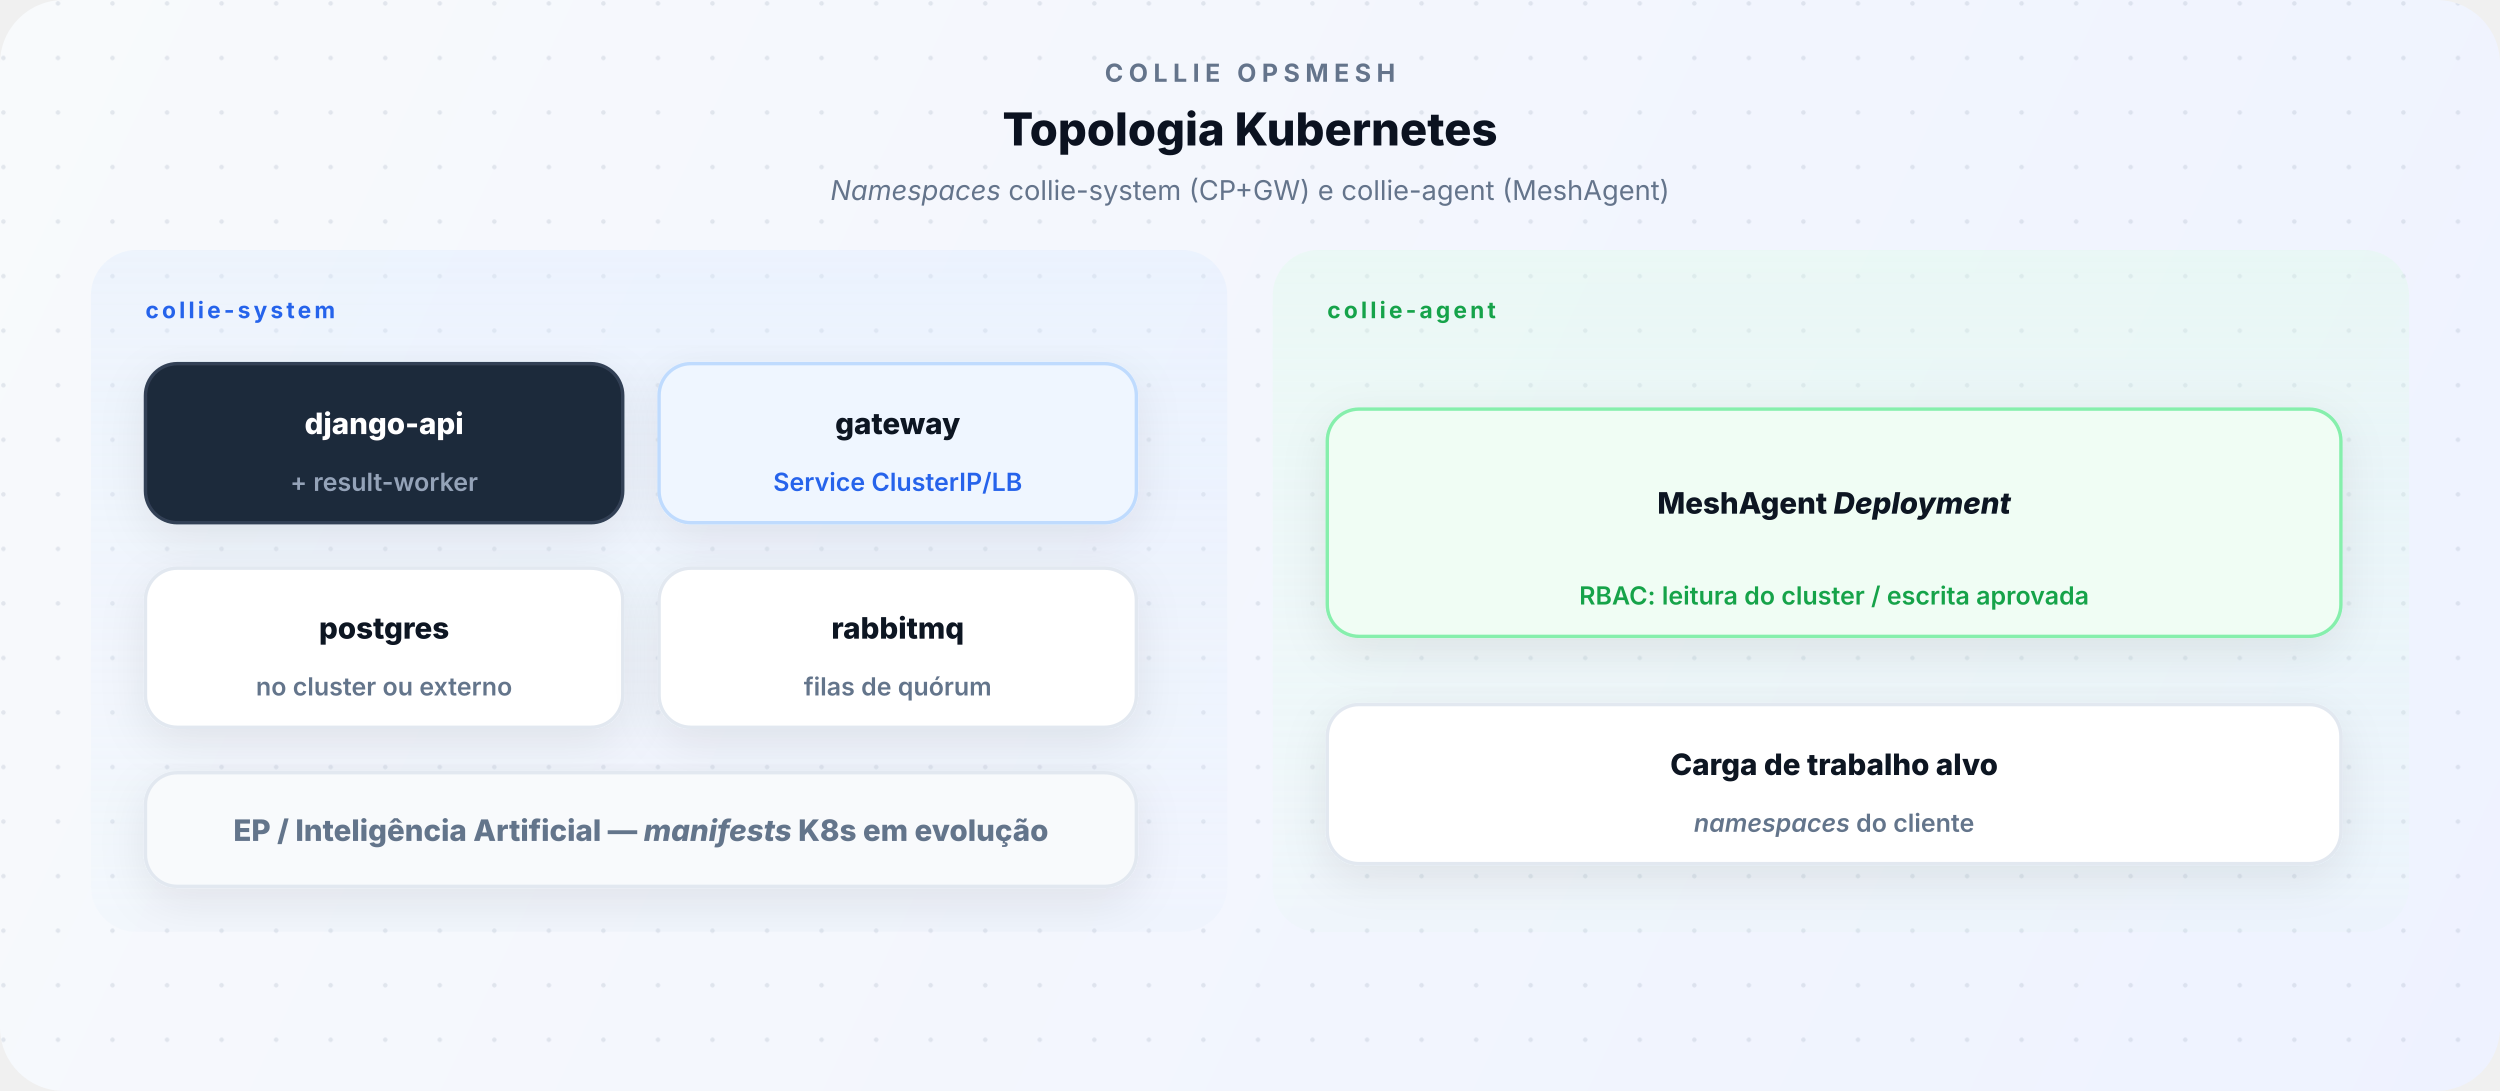
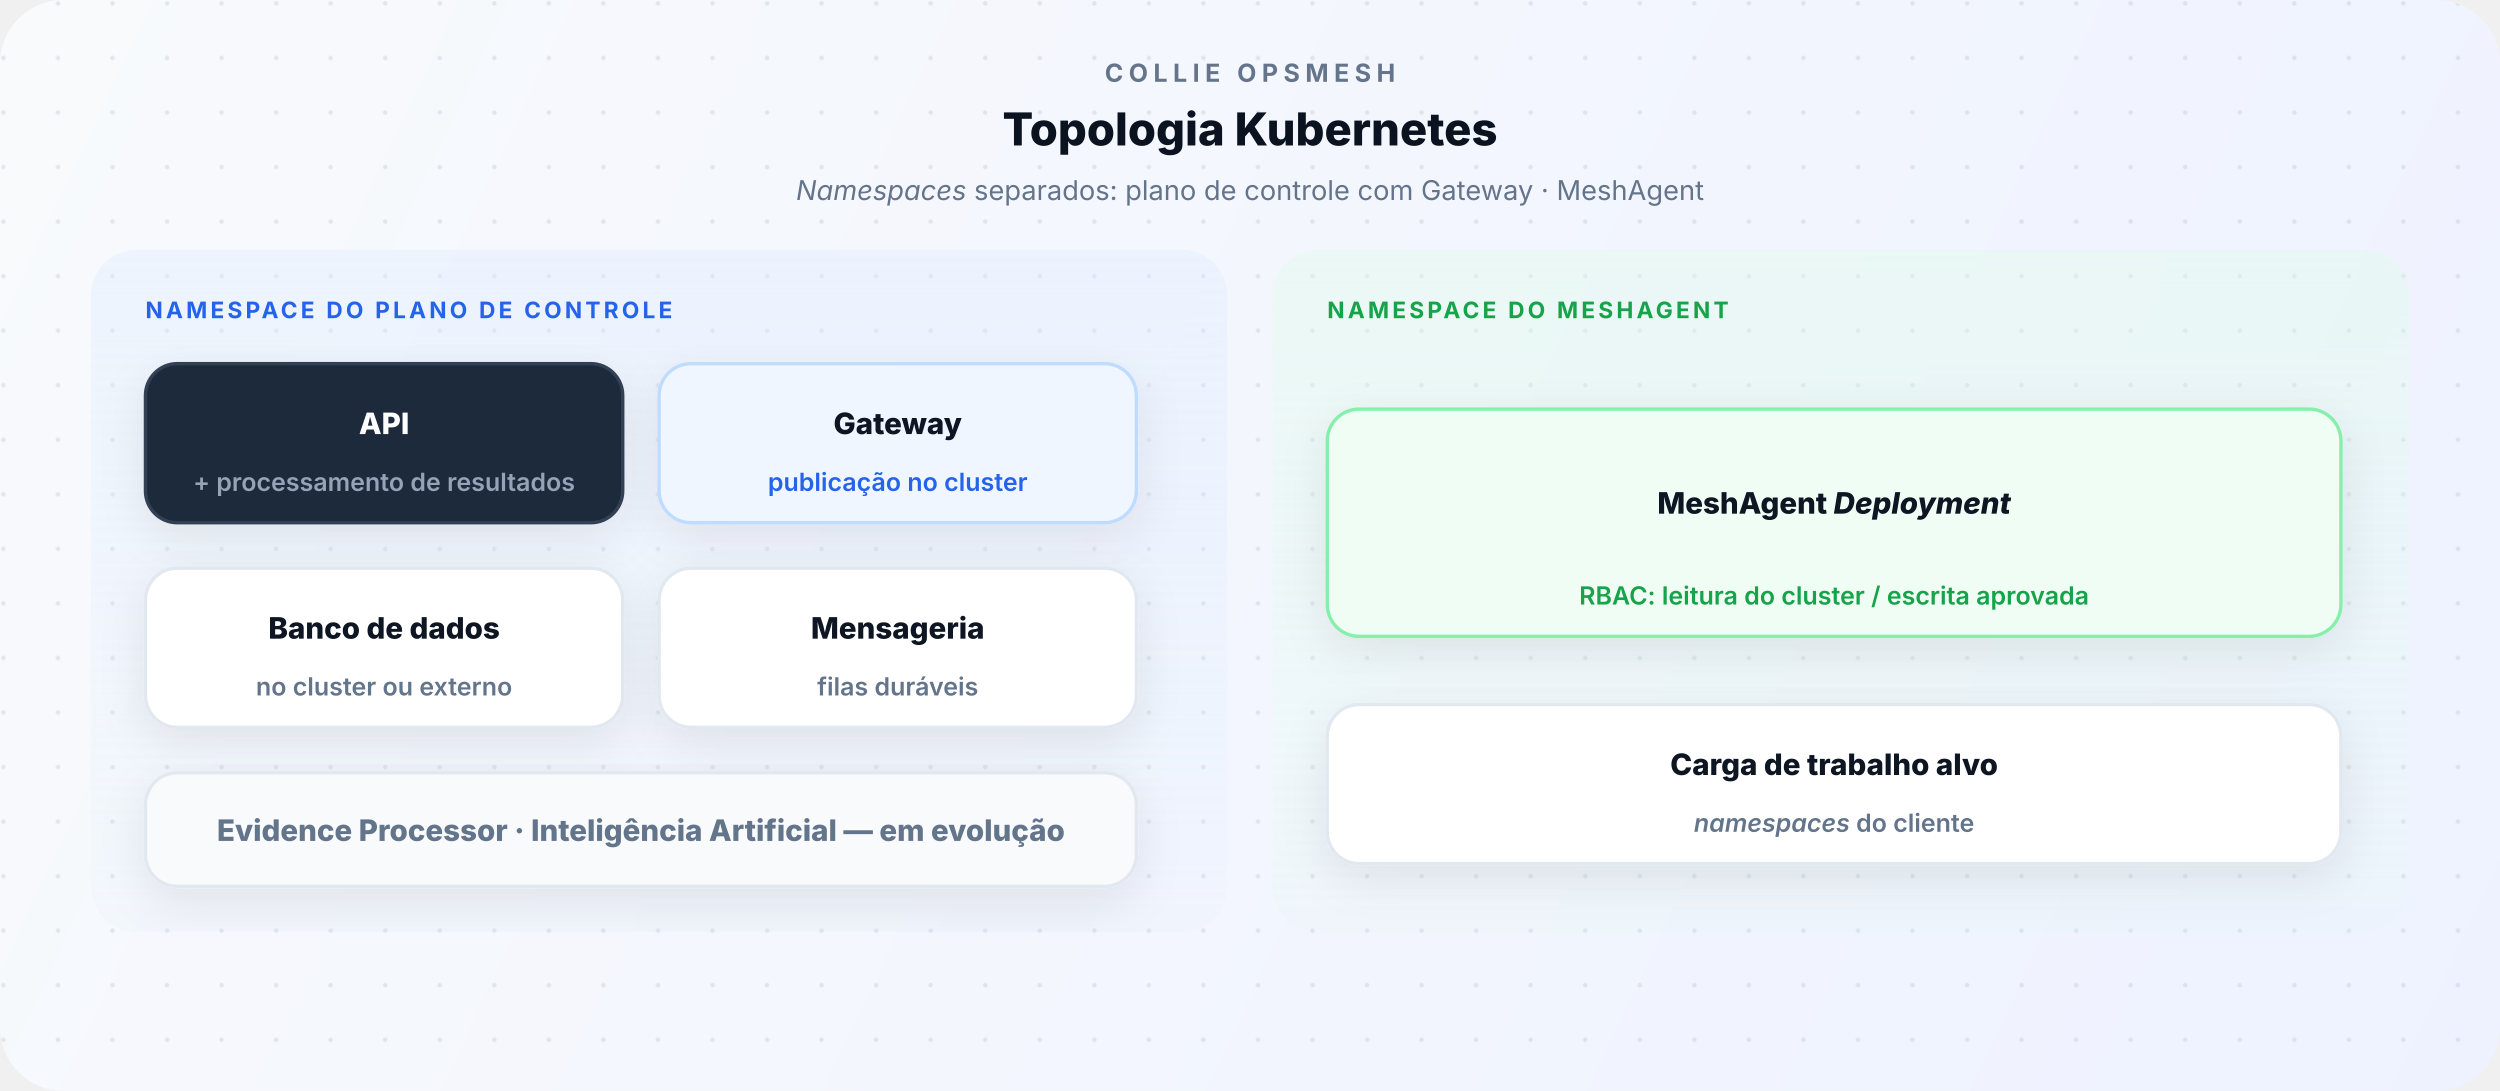
<svg xmlns="http://www.w3.org/2000/svg" width="1100" height="480" viewBox="0 0 1100 480" fill="none" role="img" aria-labelledby="t d">
  <defs>
    <linearGradient id="bg" x1="0" y1="0" x2="1100" y2="520" gradientUnits="userSpaceOnUse">
      <stop offset="0%" stop-color="#F8FAFC" />
      <stop offset="100%" stop-color="#EEF2FF" />
    </linearGradient>
    <linearGradient id="cpGrad" x1="0" y1="0" x2="500" y2="200" gradientUnits="userSpaceOnUse">
      <stop offset="0%" stop-color="#141B2D" />
      <stop offset="100%" stop-color="#0B1220" />
    </linearGradient>
    <linearGradient id="zoneCollie" x1="0" y1="0" x2="0" y2="400" gradientUnits="userSpaceOnUse">
      <stop offset="0%" stop-color="#DBEAFE" stop-opacity="0.45" />
      <stop offset="100%" stop-color="#DBEAFE" stop-opacity="0.12" />
    </linearGradient>
    <linearGradient id="zoneClient" x1="0" y1="0" x2="0" y2="400" gradientUnits="userSpaceOnUse">
      <stop offset="0%" stop-color="#DCFCE7" stop-opacity="0.45" />
      <stop offset="100%" stop-color="#DCFCE7" stop-opacity="0.12" />
    </linearGradient>
    <filter id="sh" x="-20%" y="-20%" width="140%" height="160%">
      <feDropShadow dx="0" dy="6" stdDeviation="10" flood-color="#0B1220" flood-opacity="0.08" />
    </filter>
    <marker id="arrB" markerWidth="8" markerHeight="8" refX="6" refY="3" orient="auto">
      <path d="M0 0l6 3-6 3" fill="none" stroke="#2563EB" stroke-width="1.5" />
    </marker>
    <marker id="arrG" markerWidth="8" markerHeight="8" refX="6" refY="3" orient="auto">
      <path d="M0 0l6 3-6 3" fill="none" stroke="#16A34A" stroke-width="1.5" />
    </marker>
    <pattern id="dots" width="24" height="24" patternUnits="userSpaceOnUse">
      <circle cx="1.5" cy="1.5" r="1" fill="#94A3B8" opacity="0.22" />
    </pattern>
  </defs>
  <rect width="1100" height="480" rx="28" fill="url(#bg)" />
  <rect width="1100" height="480" rx="28" fill="url(#dots)" />
  <text x="550.0" y="36" font-family="Inter,Arial,sans-serif" font-size="11" font-weight="700" fill="#64748B" text-anchor="middle" letter-spacing="2.4">COLLIE OPSMESH</text>
  <text x="550.0" y="64" font-family="Inter,Arial,sans-serif" font-size="20" font-weight="800" fill="#0B1220" text-anchor="middle">Topologia Kubernetes</text>
  <text x="550.0" y="88" font-family="Inter,Arial,sans-serif" font-size="12" fill="#64748B" text-anchor="middle">
-     <tspan font-style="italic">Namespaces</tspan> collie-system (CP+GW) e collie-agent (MeshAgent)</text>
+     <tspan font-style="italic">Namespaces</tspan> separados: plano de controle com Gateway · MeshAgent</text>
  <rect x="40" y="110" width="500" height="300" rx="20" fill="url(#zoneCollie)" />
  <rect x="560" y="110" width="500" height="300" rx="20" fill="url(#zoneClient)" />
-   <text x="64" y="140" font-family="Inter,Arial,sans-serif" font-size="10" font-weight="700" fill="#2563EB" letter-spacing="1.4">collie-system</text>
-   <text x="584" y="140" font-family="Inter,Arial,sans-serif" font-size="10" font-weight="700" fill="#16A34A" letter-spacing="1.4">collie-agent</text>
+   <text x="64" y="140" font-family="Inter,Arial,sans-serif" font-size="10" font-weight="700" fill="#2563EB" letter-spacing="1.4">NAMESPACE DO PLANO DE CONTROLE</text>
+   <text x="584" y="140" font-family="Inter,Arial,sans-serif" font-size="10" font-weight="700" fill="#16A34A" letter-spacing="1.4">NAMESPACE DO MESHAGENT</text>
  <g filter="url(#sh)" font-family="Inter,Arial,sans-serif">
    <rect x="64" y="160" width="210" height="70" rx="14" fill="#1E293B" stroke="#334155" stroke-width="1.5" />
-     <text x="169.0" y="191.0" font-size="13" font-weight="800" fill="#FFFFFF" text-anchor="middle">django-api</text>
-     <text x="169.0" y="216" font-size="11" font-weight="600" fill="#94A3B8" text-anchor="middle">+ result-worker</text>
+     <text x="169.0" y="191.0" font-size="13" font-weight="800" fill="#FFFFFF" text-anchor="middle">API</text>
+     <text x="169.0" y="216" font-size="11" font-weight="600" fill="#94A3B8" text-anchor="middle">+ processamento de resultados</text>
  </g>
  <g filter="url(#sh)" font-family="Inter,Arial,sans-serif">
    <rect x="290" y="160" width="210" height="70" rx="14" fill="#EFF6FF" stroke="#BFDBFE" stroke-width="1.5" />
-     <text x="395.0" y="191.0" font-size="13" font-weight="800" fill="#0B1220" text-anchor="middle">gateway</text>
-     <text x="395.0" y="216" font-size="11" font-weight="600" fill="#2563EB" text-anchor="middle">Service ClusterIP/LB</text>
+     <text x="395.0" y="191.0" font-size="13" font-weight="800" fill="#0B1220" text-anchor="middle">Gateway</text>
+     <text x="395.0" y="216" font-size="11" font-weight="600" fill="#2563EB" text-anchor="middle">publicação no cluster</text>
  </g>
  <g filter="url(#sh)" font-family="Inter,Arial,sans-serif">
    <rect x="64" y="250" width="210" height="70" rx="14" fill="#FFFFFF" stroke="#E2E8F0" stroke-width="1.5" />
-     <text x="169.0" y="281.0" font-size="13" font-weight="800" fill="#0B1220" text-anchor="middle">postgres</text>
+     <text x="169.0" y="281.0" font-size="13" font-weight="800" fill="#0B1220" text-anchor="middle">Banco de dados</text>
    <text x="169.0" y="306" font-size="11" font-weight="600" fill="#64748B" text-anchor="middle">no cluster ou externo</text>
  </g>
  <g filter="url(#sh)" font-family="Inter,Arial,sans-serif">
    <rect x="290" y="250" width="210" height="70" rx="14" fill="#FFFFFF" stroke="#E2E8F0" stroke-width="1.5" />
-     <text x="395.0" y="281.0" font-size="13" font-weight="800" fill="#0B1220" text-anchor="middle">rabbitmq</text>
-     <text x="395.0" y="306" font-size="11" font-weight="600" fill="#64748B" text-anchor="middle">filas de quórum</text>
+     <text x="395.0" y="281.0" font-size="13" font-weight="800" fill="#0B1220" text-anchor="middle">Mensageria</text>
+     <text x="395.0" y="306" font-size="11" font-weight="600" fill="#64748B" text-anchor="middle">filas duráveis</text>
  </g>
  <g filter="url(#sh)" font-family="Inter,Arial,sans-serif">
    <rect x="64" y="340" width="436" height="50" rx="14" fill="#F8FAFC" stroke="#E2E8F0" stroke-width="1.5" />
-     <text x="282.0" y="370.0" font-size="13" font-weight="800" fill="#64748B" text-anchor="middle">EP / Inteligência Artificial — <tspan font-style="italic">manifests</tspan> K8s em evolução</text>
+     <text x="282.0" y="370.0" font-size="13" font-weight="800" fill="#64748B" text-anchor="middle">Evidence Processor · Inteligência Artificial — em evolução</text>
  </g>
  <g filter="url(#sh)" font-family="Inter,Arial,sans-serif">
    <rect x="584" y="180" width="446" height="100" rx="14" fill="#F0FDF4" stroke="#86EFAC" stroke-width="1.5" />
    <text x="807.0" y="226.0" font-size="13" font-weight="800" fill="#0B1220" text-anchor="middle">MeshAgent <tspan font-style="italic">Deployment</tspan>
    </text>
    <text x="807.0" y="266" font-size="11" font-weight="600" fill="#16A34A" text-anchor="middle">RBAC: leitura do cluster / escrita aprovada</text>
  </g>
  <g filter="url(#sh)" font-family="Inter,Arial,sans-serif">
    <rect x="584" y="310" width="446" height="70" rx="14" fill="#FFFFFF" stroke="#E2E8F0" stroke-width="1.5" />
    <text x="807.0" y="341.0" font-size="13" font-weight="800" fill="#0B1220" text-anchor="middle">Carga de trabalho alvo</text>
    <text x="807.0" y="366" font-size="11" font-weight="600" fill="#64748B" text-anchor="middle">
      <tspan font-style="italic">namespaces</tspan> do cliente</text>
  </g>
</svg>
